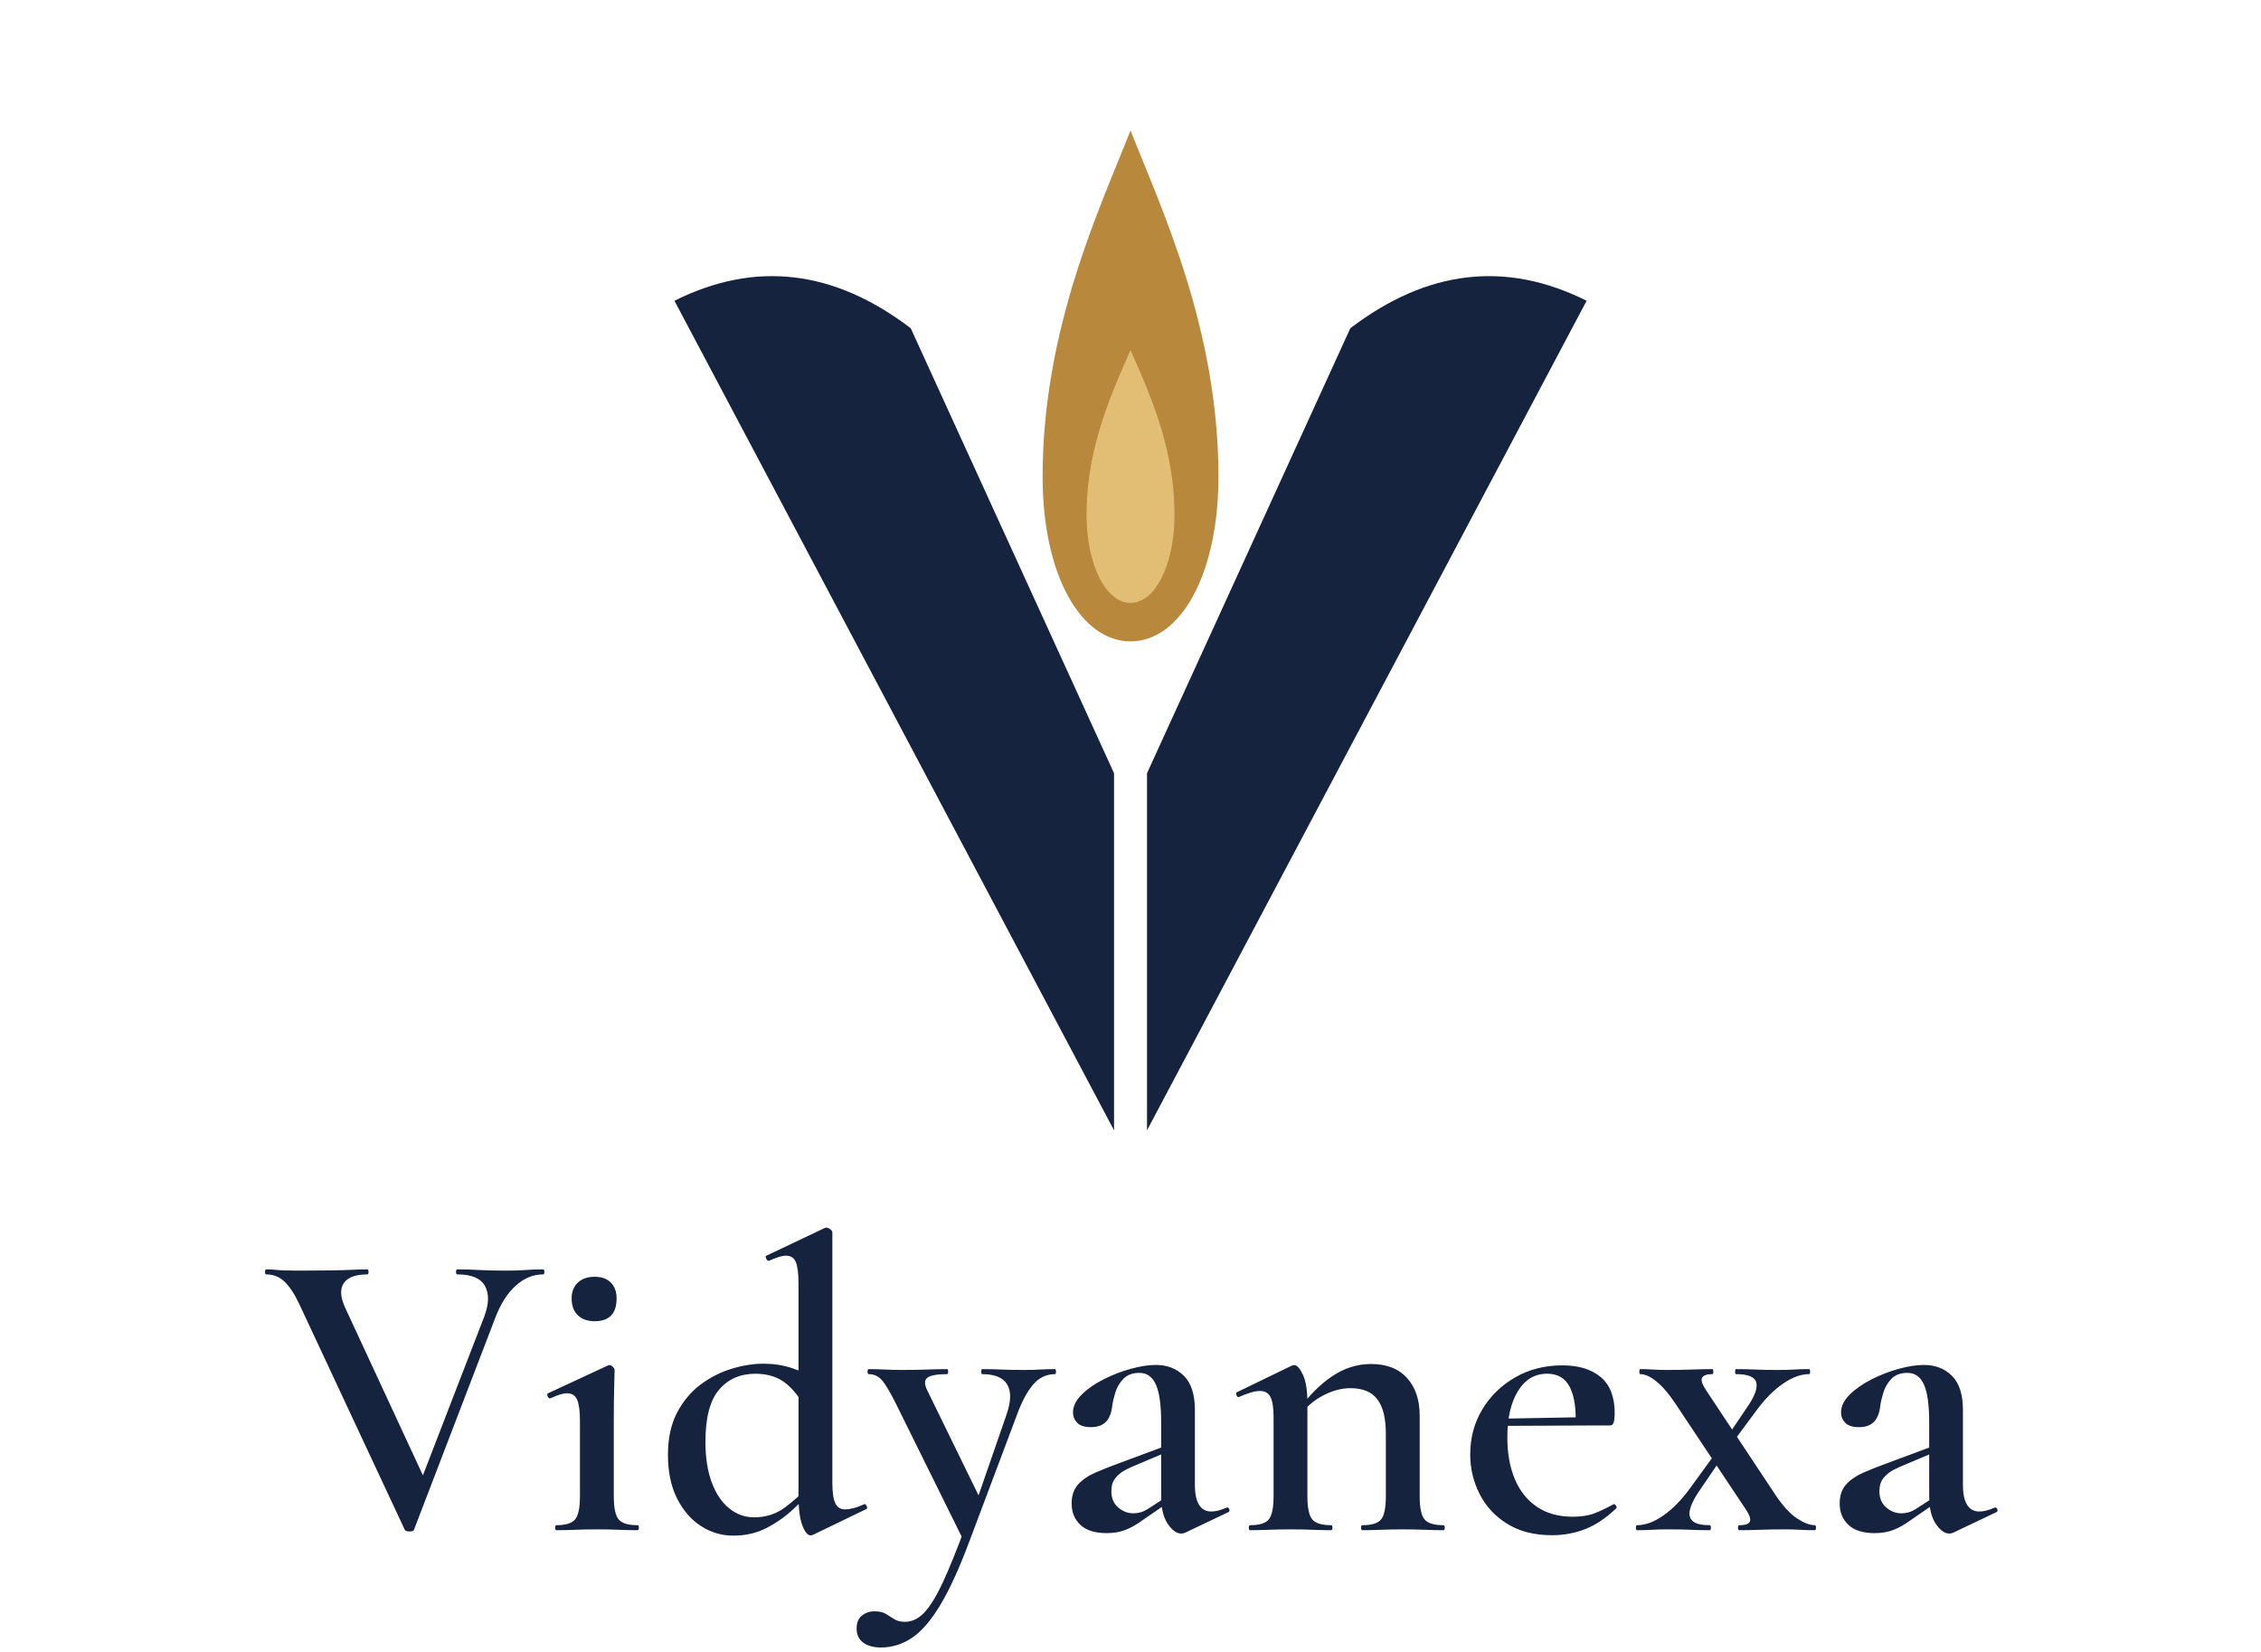
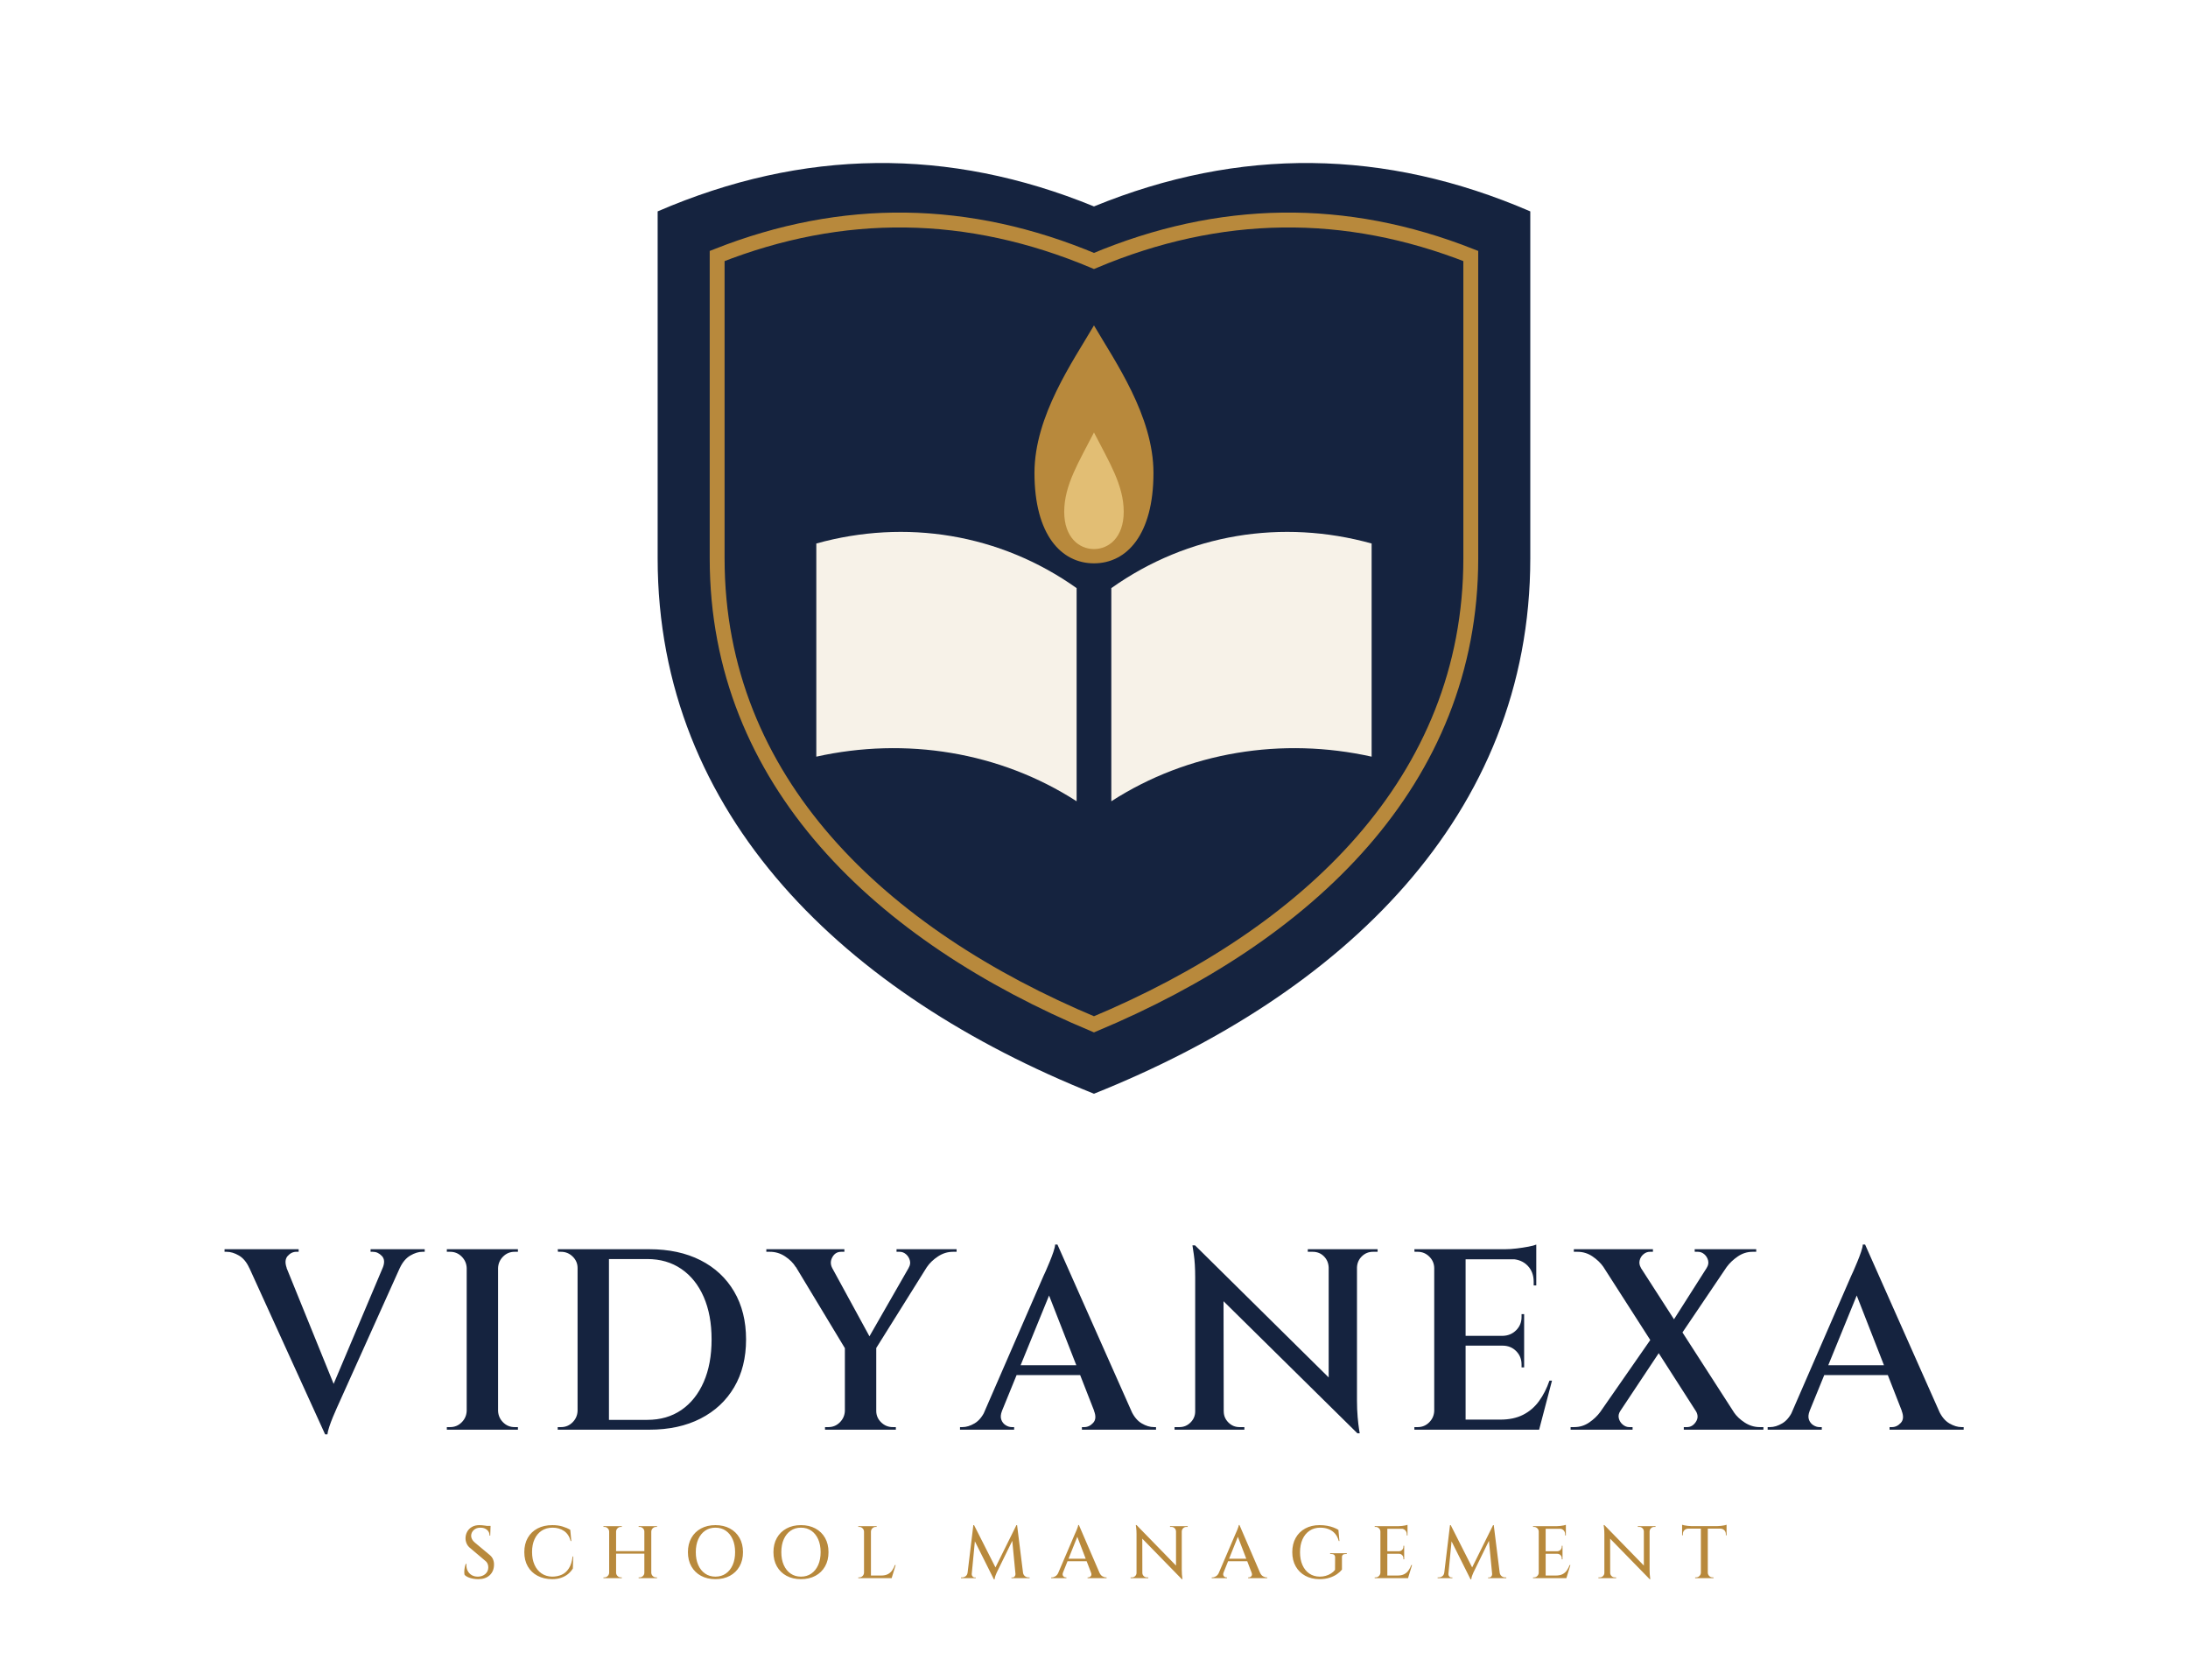
- <svg xmlns="http://www.w3.org/2000/svg" viewBox="0 0 520 380" width="520" height="380" role="img" aria-label="Vidyanexa">
-   <g transform="translate(98.24 -25.60) scale(0.6319)">
-     <path d="M250 452 L90 150 Q134 128 176 160 L250 322 Z" fill="#15233F" />
-     <path d="M262 452 L422 150 Q378 128 336 160 L262 322 Z" fill="#15233F" />
-     <path d="M256 88 C267 116 288 160 288 214 C288 250 274 274 256 274 C238 274 224 250 224 214 C224 160 245 116 256 88 Z" fill="#B8893C" />
-     <path d="M256 168 C265 188 272 206 272 228 C272 246 265 260 256 260 C247 260 240 246 240 228 C240 206 247 188 256 168 Z" fill="#E2BE74" />
+ <svg xmlns="http://www.w3.org/2000/svg" viewBox="0 0 560 430" width="560" height="430" role="img" aria-label="Vidyanexa">
+   <g transform="translate(117.56 -16.95) scale(0.6345)">
+     <path d="M80 112 Q168 74 256 110 Q344 74 432 112 L432 252 C432 356 356 428 256 468 C156 428 80 356 80 252 Z" fill="#15233F" />
+     <path d="M104 130 Q180 100 256 132 Q332 100 408 130 L408 252 C408 342 342 404 256 440 C170 404 104 342 104 252 Z" fill="none" stroke="#B8893C" stroke-width="6" />
+     <path d="M249 350 C218 330 180 324 144 332 L144 246 C180 236 218 242 249 264 Z" fill="#F7F2E8" />
+     <path d="M263 350 C294 330 332 324 368 332 L368 246 C332 236 294 242 263 264 Z" fill="#F7F2E8" />
+     <path d="M256 158 C264.4 172.4 280 194.48 280 217.52 C280 242.48 269.2 254 256 254 C242.8 254 232 242.48 232 217.52 C232 194.48 247.6 172.4 256 158 Z" fill="#B8893C" />
+     <path d="M256 201.2 C262.0 212.96 268.0 222.368 268.0 233.187 C268.0 243.536 262.0 248.24 256 248.24 C250.0 248.24 244.0 243.536 244.0 233.187 C244.0 222.368 250.0 212.96 256 201.2 Z" fill="#E2BE74" />
  </g>
-   <path d="M124.916 292.0Q125.204 292.0 125.204 292.576Q125.204 293.152 124.916 293.152Q121.522 293.152 118.64 295.722Q115.758 298.293 113.89 303.186L95.206 351.904Q95.11 352.288 94.198 352.288Q93.286 352.288 93.094 351.904L68.826 299.968Q67.194 296.502 65.439 294.827Q63.685 293.152 61.239 293.152Q60.951 293.152 60.951 292.576Q60.951 292.0 61.239 292.0Q62.444 292.0 63.279 292.096Q64.114 292.192 65.298 292.24Q66.481 292.288 68.564 292.288Q73.095 292.288 76.059 292.24Q79.023 292.192 80.99 292.096Q82.957 292.0 84.466 292.0Q84.754 292.0 84.754 292.576Q84.754 293.152 84.466 293.152Q80.47 293.152 79.073 295.152Q77.677 297.153 79.448 300.957L98.029 341.03L94.045 347.714L111.387 302.819Q113.01 298.485 111.535 295.818Q110.06 293.152 105.171 293.152Q104.883 293.152 104.883 292.576Q104.883 292.0 105.171 292.0Q107.797 292.0 110.174 292.144Q112.551 292.288 116.442 292.288Q119.156 292.288 120.836 292.144Q122.516 292.0 124.916 292.0Z M127.947 352.0Q127.686 352.0 127.686 351.424Q127.686 350.848 127.947 350.848Q131.187 350.848 132.283 349.496Q133.378 348.143 133.378 344.224V326.776Q133.378 323.529 132.741 322.014Q132.104 320.5 130.419 320.5Q129.694 320.5 128.73 320.801Q127.765 321.102 126.577 321.662Q126.193 321.758 125.953 321.195Q125.713 320.632 126.027 320.51L139.81 314.106Q140.029 314.01 140.125 314.01Q140.526 314.01 140.94 314.411Q141.354 314.812 141.354 315.17Q141.354 316.19 141.258 318.97Q141.162 321.75 141.162 326.61V344.224Q141.162 348.143 142.266 349.496Q143.37 350.848 146.636 350.848Q146.924 350.848 146.924 351.424Q146.924 352.0 146.636 352.0Q144.795 352.0 142.378 351.904Q139.962 351.808 137.257 351.808Q134.648 351.808 132.231 351.904Q129.814 352.0 127.947 352.0ZM136.767 303.926Q134.317 303.926 132.891 302.548Q131.466 301.17 131.466 298.677Q131.466 296.392 132.891 295.049Q134.317 293.706 136.767 293.706Q139.191 293.706 140.499 295.049Q141.807 296.392 141.807 298.677Q141.807 303.926 136.767 303.926Z M168.666 353.248Q164.59 353.248 161.169 351.014Q157.748 348.779 155.684 344.63Q153.62 340.48 153.62 334.66Q153.62 328.936 155.719 324.952Q157.818 320.968 161.116 318.502Q164.415 316.036 168.255 314.866Q172.095 313.696 175.578 313.696Q179.007 313.696 181.97 314.652Q184.933 315.609 187.359 317.121L185.521 324.448Q183.399 320.313 180.662 318.16Q177.925 316.007 173.742 316.007Q168.502 316.007 165.372 319.679Q162.241 323.351 162.241 331.667Q162.241 337.113 163.69 341.006Q165.14 344.898 167.698 346.967Q170.257 349.036 173.418 349.036Q177.416 349.036 180.454 346.818Q183.493 344.601 186.286 341.493L187.194 342.304Q185.178 344.608 182.455 347.152Q179.732 349.696 176.324 351.472Q172.916 353.248 168.666 353.248ZM191.43 283.49V341.075Q191.43 344.392 192.106 345.802Q192.783 347.212 194.382 347.212Q195.133 347.212 196.246 346.937Q197.36 346.662 198.687 346.05Q199.028 345.858 199.303 346.386Q199.578 346.914 199.306 347.106L186.982 353.063Q186.668 353.186 186.423 353.186Q185.384 353.186 184.515 350.852Q183.646 348.518 183.646 344.154V295.192Q183.646 291.875 183.044 290.361Q182.442 288.846 180.73 288.846Q180.006 288.846 179.054 289.161Q178.102 289.475 176.888 290.008Q176.504 290.13 176.229 289.554Q175.954 288.978 176.199 288.882L189.651 282.496Q189.843 282.4 190.062 282.4Q190.462 282.4 190.946 282.766Q191.43 283.132 191.43 283.49Z M242.643 314.944Q242.862 314.944 242.862 315.52Q242.862 316.096 242.643 316.096Q239.67 316.096 237.62 318.484Q235.57 320.872 233.922 325.365L222.896 354.688Q219.44 363.904 216.237 369.232Q213.034 374.56 209.731 376.768Q206.427 378.976 202.594 378.976Q200.074 378.976 198.543 377.868Q197.012 376.761 197.012 374.589Q197.012 372.602 198.246 371.63Q199.479 370.658 201.066 370.658Q202.777 370.658 203.75 371.255Q204.723 371.853 205.67 372.464Q206.617 373.074 208.153 373.074Q210.483 373.074 212.482 371.04Q214.482 369.006 216.782 364.109Q219.082 359.212 222.19 350.718L221.982 355.127L206.058 322.912Q203.946 318.688 202.746 317.392Q201.546 316.096 199.791 316.096Q199.53 316.096 199.53 315.52Q199.53 314.944 199.791 314.944Q201.579 314.944 203.568 315.04Q205.556 315.136 207.344 315.136Q210.694 315.136 213.22 315.04Q215.746 314.944 217.806 314.944Q218.067 314.944 218.067 315.52Q218.067 316.096 217.806 316.096Q214.551 316.096 213.367 316.864Q212.182 317.632 213.265 319.84L225.8 345.513L222.766 350.596L231.488 325.401Q233.067 320.829 231.636 318.462Q230.204 316.096 225.872 316.096Q225.68 316.096 225.68 315.52Q225.68 314.944 225.872 314.944Q228.176 314.944 230.24 315.04Q232.304 315.136 235.568 315.136Q237.793 315.136 239.215 315.04Q240.637 314.944 242.643 314.944Z M272.562 352.576Q272.178 352.768 271.654 352.768Q270.085 352.768 268.568 350.543Q267.051 348.318 267.051 344.13V327.203Q267.051 321.182 265.84 318.495Q264.63 315.808 262.054 315.808Q259.654 315.808 258.349 317.19Q257.043 318.573 256.506 320.344Q255.968 322.115 255.793 323.416Q255.531 325.838 254.355 327.064Q253.179 328.29 250.911 328.29Q248.706 328.29 247.742 327.287Q246.778 326.284 246.778 324.906Q246.778 322.787 248.75 320.829Q250.722 318.87 253.744 317.326Q256.767 315.782 260.03 314.883Q263.293 313.984 265.832 313.984Q269.768 313.984 272.288 316.493Q274.808 319.002 274.808 324.323V341.632Q274.808 344.601 275.763 346.15Q276.718 347.699 278.595 347.699Q280.071 347.699 282.066 346.816Q282.476 346.624 282.703 347.152Q282.93 347.68 282.45 347.872ZM254.526 352.672Q250.486 352.672 248.475 350.774Q246.464 348.875 246.464 345.866Q246.464 343.12 247.941 341.48Q249.418 339.839 252.004 338.712Q254.59 337.586 257.751 336.45L268.011 332.634L268.342 334.022L261.26 337.019Q260.149 337.439 258.814 338.142Q257.48 338.846 256.539 339.993Q255.598 341.14 255.598 343.031Q255.598 345.422 257.164 346.767Q258.73 348.112 260.653 348.112Q261.5 348.112 262.339 347.88Q263.178 347.649 264.322 346.898L269.571 343.502L269.694 344.932L262.842 349.653Q260.65 351.258 258.757 351.965Q256.863 352.672 254.526 352.672Z M313.321 352.0Q313.033 352.0 313.033 351.424Q313.033 350.848 313.321 350.848Q316.561 350.848 317.643 349.496Q318.726 348.143 318.726 344.224V329.793Q318.726 324.424 316.761 321.875Q314.797 319.326 310.58 319.326Q307.489 319.326 304.254 321.03Q301.018 322.734 298.93 325.706L298.477 324.554Q302.154 319.437 306.351 316.601Q310.549 313.766 315.33 313.766Q320.679 313.766 323.594 316.98Q326.509 320.195 326.509 325.66V344.224Q326.509 348.143 327.613 349.496Q328.717 350.848 331.983 350.848Q332.271 350.848 332.271 351.424Q332.271 352.0 331.983 352.0Q330.142 352.0 327.726 351.904Q325.309 351.808 322.63 351.808Q320.022 351.808 317.592 351.904Q315.162 352.0 313.321 352.0ZM287.497 352.0Q287.209 352.0 287.209 351.424Q287.209 350.848 287.497 350.848Q290.737 350.848 291.819 349.496Q292.902 348.143 292.902 344.224V325.859Q292.902 322.804 292.203 321.386Q291.505 319.967 289.794 319.967Q288.903 319.967 287.698 320.316Q286.494 320.666 284.974 321.338Q284.59 321.503 284.385 320.954Q284.18 320.404 284.425 320.282L297.03 314.176Q297.5 314.01 297.649 314.01Q298.599 314.01 299.642 316.222Q300.685 318.434 300.685 322.595V344.224Q300.685 348.143 301.789 349.496Q302.893 350.848 306.159 350.848Q306.447 350.848 306.447 351.424Q306.447 352.0 306.159 352.0Q304.318 352.0 301.902 351.904Q299.485 351.808 296.806 351.808Q294.198 351.808 291.768 351.904Q289.338 352.0 287.497 352.0Z M356.96 353.152Q350.878 353.152 346.669 350.547Q342.459 347.942 340.296 343.683Q338.132 339.424 338.132 334.581Q338.132 328.864 340.89 324.243Q343.647 319.622 348.451 316.851Q353.254 314.08 359.326 314.08Q364.938 314.08 368.148 316.778Q371.358 319.475 371.358 325.094Q371.358 326.342 371.152 327.126Q370.947 327.911 370.275 327.911H362.353Q362.624 322.307 361.072 319.154Q359.521 316.0 355.837 316.0Q351.574 316.0 349.12 319.976Q346.666 323.951 346.666 330.638Q346.666 336.153 348.394 340.251Q350.122 344.349 353.482 346.623Q356.842 348.897 361.712 348.897Q364.724 348.897 366.745 348.098Q368.766 347.298 371.06 346.05Q371.252 345.858 371.588 346.256Q371.924 346.653 371.732 346.941Q368.233 350.308 364.616 351.73Q360.999 353.152 356.96 353.152ZM343.887 328.007 343.791 326.368 365.053 325.984V327.911Z M400.002 352.0Q399.714 352.0 399.714 351.424Q399.714 350.848 400.002 350.848Q402.169 350.848 402.47 349.954Q402.771 349.06 401.444 347.104L385.342 322.912Q383.142 319.576 381.024 317.836Q378.906 316.096 377.221 316.096Q377.029 316.096 377.029 315.52Q377.029 314.944 377.221 314.944Q378.661 314.944 380.197 315.04Q381.733 315.136 383.173 315.136Q386.55 315.136 389.132 315.04Q391.714 314.944 393.843 314.944Q394.035 314.944 394.035 315.52Q394.035 316.096 393.843 316.096Q391.911 316.096 391.458 316.92Q391.004 317.745 392.401 319.84L408.433 344.032Q410.982 347.786 413.343 349.317Q415.705 350.848 417.39 350.848Q417.651 350.848 417.651 351.424Q417.651 352.0 417.39 352.0Q415.81 352.0 414.018 351.904Q412.225 351.808 410.672 351.808Q407.295 351.808 404.713 351.904Q402.13 352.0 400.002 352.0ZM376.498 352.0Q376.237 352.0 376.237 351.424Q376.237 350.848 376.498 350.848Q379.359 350.848 382.539 348.624Q385.719 346.401 388.537 342.554L395.348 333.201L396.639 334.413L390.656 343.199Q389.034 345.606 388.65 347.346Q388.266 349.086 389.374 349.967Q390.483 350.848 393.2 350.848Q393.488 350.848 393.488 351.424Q393.488 352.0 393.2 352.0Q390.992 352.0 388.928 351.904Q386.864 351.808 383.6 351.808Q381.306 351.808 379.918 351.904Q378.531 352.0 376.498 352.0ZM397.179 333.611 395.967 332.399 401.792 323.745Q404.418 319.994 403.929 318.045Q403.441 316.096 399.248 316.096Q399.056 316.096 399.056 315.52Q399.056 314.944 399.248 314.944Q401.552 314.944 403.616 315.04Q405.68 315.136 408.944 315.136Q411.238 315.136 412.626 315.04Q414.013 314.944 416.046 314.944Q416.307 314.944 416.307 315.52Q416.307 316.096 416.046 316.096Q413.254 316.096 410.079 318.28Q406.904 320.464 404.007 324.39Z M449.202 352.576Q448.818 352.768 448.294 352.768Q446.725 352.768 445.208 350.543Q443.691 348.318 443.691 344.13V327.203Q443.691 321.182 442.48 318.495Q441.27 315.808 438.694 315.808Q436.294 315.808 434.989 317.19Q433.683 318.573 433.146 320.344Q432.608 322.115 432.433 323.416Q432.171 325.838 430.995 327.064Q429.819 328.29 427.551 328.29Q425.346 328.29 424.382 327.287Q423.418 326.284 423.418 324.906Q423.418 322.787 425.39 320.829Q427.362 318.87 430.384 317.326Q433.407 315.782 436.67 314.883Q439.933 313.984 442.472 313.984Q446.408 313.984 448.928 316.493Q451.448 319.002 451.448 324.323V341.632Q451.448 344.601 452.403 346.15Q453.358 347.699 455.235 347.699Q456.711 347.699 458.706 346.816Q459.116 346.624 459.343 347.152Q459.57 347.68 459.09 347.872ZM431.166 352.672Q427.126 352.672 425.115 350.774Q423.104 348.875 423.104 345.866Q423.104 343.12 424.581 341.48Q426.058 339.839 428.644 338.712Q431.23 337.586 434.391 336.45L444.651 332.634L444.982 334.022L437.9 337.019Q436.789 337.439 435.454 338.142Q434.12 338.846 433.179 339.993Q432.238 341.14 432.238 343.031Q432.238 345.422 433.804 346.767Q435.37 348.112 437.293 348.112Q438.14 348.112 438.979 347.88Q439.818 347.649 440.962 346.898L446.211 343.502L446.334 344.932L439.482 349.653Q437.29 351.258 435.397 351.965Q433.503 352.672 431.166 352.672Z" fill="#15233F" />
+   <path d="M83.208 367.191 61.813 320.196H71.564L86.345 356.62ZM83.208 367.191 82.855 360.274 99.877 319.998H104.398L86.779 359.164Q86.672 359.405 86.215 360.417Q85.759 361.429 85.21 362.75Q84.662 364.072 84.259 365.301Q83.856 366.53 83.802 367.191ZM97.948 324.579Q98.755 322.599 97.738 321.529Q96.721 320.46 95.44 320.46H94.846V319.8H108.7V320.46Q108.7 320.46 108.403 320.46Q108.106 320.46 108.106 320.46Q106.654 320.46 105.018 321.417Q103.381 322.374 102.325 324.618ZM73.373 324.579 63.808 324.618Q62.791 322.374 61.154 321.417Q59.518 320.46 58 320.46Q58 320.46 57.736 320.46Q57.472 320.46 57.472 320.46V319.8H76.436V320.46H75.842Q74.588 320.46 73.631 321.529Q72.674 322.599 73.373 324.579Z M127.476 319.8V366.0H119.446V319.8ZM119.644 361.182V366.0H114.364V365.34Q114.364 365.34 114.793 365.34Q115.222 365.34 115.222 365.34Q116.938 365.34 118.159 364.119Q119.38 362.898 119.446 361.182ZM119.644 324.618H119.446Q119.38 322.902 118.159 321.681Q116.938 320.46 115.222 320.46Q115.222 320.46 114.793 320.46Q114.364 320.46 114.364 320.46V319.8H119.644ZM127.278 361.182H127.476Q127.542 362.898 128.763 364.119Q129.984 365.34 131.7 365.34Q131.7 365.34 132.096 365.34Q132.492 365.34 132.558 365.34V366.0H127.278ZM127.278 324.618V319.8H132.558V320.46Q132.492 320.46 132.096 320.46Q131.7 320.46 131.7 320.46Q129.984 320.46 128.763 321.681Q127.542 322.902 127.476 324.618Z M166.186 319.8Q173.729 319.8 179.282 322.618Q184.836 325.435 187.892 330.636Q190.949 335.836 190.949 342.9Q190.949 349.964 187.892 355.145Q184.836 360.326 179.282 363.163Q173.729 366.0 166.186 366.0H150.994L150.928 363.486Q152.21 363.486 154.07 363.486Q155.93 363.486 157.954 363.486Q159.979 363.486 161.73 363.486Q163.482 363.486 164.567 363.486Q165.652 363.486 165.652 363.486Q170.713 363.486 174.397 360.953Q178.08 358.419 180.103 353.801Q182.125 349.183 182.125 342.9Q182.125 336.617 180.103 331.999Q178.08 327.381 174.377 324.847Q170.674 322.314 165.652 322.314Q165.652 322.314 164.514 322.314Q163.376 322.314 161.539 322.314Q159.702 322.314 157.612 322.314Q155.521 322.314 153.562 322.314Q151.603 322.314 150.268 322.314V319.8ZM155.856 319.8V366.0H147.826V319.8ZM148.024 361.182V366.0H142.744V365.34Q142.744 365.34 143.173 365.34Q143.602 365.34 143.602 365.34Q145.318 365.34 146.539 364.119Q147.76 362.898 147.826 361.182ZM148.024 324.618H147.826Q147.826 322.902 146.572 321.681Q145.318 320.46 143.602 320.46Q143.602 320.46 143.206 320.46Q142.81 320.46 142.81 320.46L142.744 319.8H148.024Z M210.409 319.866 223.719 344.277 216.554 345.652 200.993 319.866ZM224.269 344.748V366.0H216.239V344.748ZM235.269 319.866H240.043L223.647 346.081L220.63 345.408ZM232.563 324.552Q233.131 323.628 232.869 322.671Q232.607 321.714 231.886 321.087Q231.165 320.46 230.248 320.46Q230.248 320.46 229.855 320.46Q229.461 320.46 229.461 320.46V319.8H244.835V320.46H243.911Q241.865 320.46 240.069 321.648Q238.274 322.836 237.245 324.354ZM212.971 324.552 203.66 324.354Q202.736 322.836 200.954 321.648Q199.172 320.46 197.06 320.46H196.136V319.8H216.112V320.46Q216.112 320.46 215.697 320.46Q215.281 320.46 215.281 320.46Q213.816 320.46 213.05 321.813Q212.284 323.166 212.971 324.552ZM216.398 361.182V366.0H211.157V365.34Q211.157 365.34 211.553 365.34Q211.949 365.34 212.015 365.34Q213.731 365.34 214.952 364.119Q216.173 362.898 216.239 361.182ZM224.071 361.182H224.269Q224.269 362.898 225.523 364.119Q226.777 365.34 228.493 365.34Q228.493 365.34 228.889 365.34Q229.285 365.34 229.285 365.34V366.0H224.071Z M270.645 318.609 291.517 365.604H281.766L267.535 329.18ZM256.455 361.182Q255.94 362.502 256.27 363.426Q256.6 364.35 257.386 364.845Q258.171 365.34 258.963 365.34H259.557V366.0H245.704V365.34Q245.704 365.34 246.001 365.34Q246.298 365.34 246.298 365.34Q247.816 365.34 249.433 364.383Q251.05 363.426 252.106 361.182ZM270.645 318.609 270.999 325.526 254.566 365.802H250.045L267.075 326.636Q267.209 326.395 267.652 325.383Q268.095 324.371 268.643 323.05Q269.192 321.728 269.608 320.499Q270.025 319.27 270.051 318.609ZM278.375 349.505V352.019H258.519V349.505ZM280.009 361.182H289.535Q290.579 363.426 292.202 364.383Q293.825 365.34 295.343 365.34Q295.343 365.34 295.607 365.34Q295.871 365.34 295.871 365.34V366.0H276.907V365.34H277.501Q278.782 365.34 279.785 364.251Q280.789 363.162 280.009 361.182Z M305.856 318.81 346.714 359.196 347.414 366.924 306.557 326.604ZM306.095 361.314V366.0H300.617V365.34Q300.617 365.34 301.211 365.34Q301.805 365.34 301.871 365.34Q303.521 365.34 304.709 364.152Q305.897 362.964 305.897 361.314ZM313.208 361.314Q313.208 362.964 314.396 364.152Q315.584 365.34 317.234 365.34Q317.3 365.34 317.894 365.34Q318.488 365.34 318.488 365.34V366.0H313.01V361.314ZM305.856 318.81 313.142 326.781 313.208 366.0H305.897V327.06Q305.897 323.48 305.547 321.145Q305.196 318.81 305.196 318.81ZM347.308 319.8V358.476Q347.308 360.828 347.48 362.762Q347.652 364.696 347.83 365.81Q348.008 366.924 348.008 366.924H347.414L340.063 358.644V319.8ZM352.588 319.8V320.46Q352.588 320.46 351.994 320.46Q351.4 320.46 351.4 320.46Q349.75 320.46 348.562 321.615Q347.374 322.77 347.308 324.486H347.11V319.8ZM334.717 319.8H340.195V324.486H340.063Q339.997 322.77 338.842 321.615Q337.687 320.46 335.971 320.46Q335.971 320.46 335.377 320.46Q334.783 320.46 334.717 320.46Z M375.108 319.8V366.0H367.078V319.8ZM392.661 363.42 393.729 366.0H374.91V363.42ZM390.09 341.973V344.487H374.91V341.973ZM393.195 319.8V322.38H374.91V319.8ZM397.221 353.438 393.927 366.0H381.635L384.011 363.42Q387.376 363.42 389.801 362.197Q392.225 360.975 393.878 358.714Q395.532 356.453 396.571 353.438ZM390.09 344.355V350.047H389.43V349.324Q389.43 347.283 388.065 345.898Q386.7 344.514 384.659 344.487V344.355ZM390.09 336.413V342.105H384.659V341.973Q386.7 341.907 388.078 340.509Q389.456 339.111 389.43 337.07V336.413ZM393.195 322.182V329.065H392.535V328.144Q392.535 325.599 390.959 323.989Q389.383 322.38 386.771 322.314V322.182ZM393.195 318.612V320.526L385.143 319.8Q386.595 319.8 388.212 319.602Q389.829 319.404 391.215 319.14Q392.601 318.876 393.195 318.612ZM367.276 361.182V366.0H361.996V365.34Q361.996 365.34 362.425 365.34Q362.854 365.34 362.854 365.34Q364.57 365.34 365.791 364.119Q367.012 362.898 367.078 361.182ZM367.276 324.618H367.078Q367.051 322.902 365.805 321.681Q364.559 320.46 362.854 320.46Q362.854 320.46 362.444 320.46Q362.035 320.46 362.035 320.46L361.996 319.8H367.276Z M416.89 319.8 446.608 365.934H437.053L407.468 319.8ZM414.676 361.248Q414.082 362.172 414.333 363.129Q414.583 364.086 415.351 364.713Q416.119 365.34 416.986 365.34Q416.986 365.34 417.415 365.34Q417.844 365.34 417.844 365.34V366.0H401.981V365.34H402.905Q405.017 365.34 406.745 364.152Q408.474 362.964 409.583 361.446ZM423.168 341.902 425.808 344.5 411.546 365.961H406.44ZM434.057 361.248 443.743 361.512Q444.772 363.03 446.562 364.185Q448.351 365.34 450.405 365.34H451.333V366.0H430.955V365.34Q430.955 365.34 431.364 365.34Q431.773 365.34 431.773 365.34Q433.143 365.34 434.029 364.02Q434.915 362.7 434.057 361.248ZM423.055 319.8V320.46Q423.055 320.46 422.659 320.46Q422.263 320.46 422.263 320.46Q421.378 320.46 420.63 321.087Q419.881 321.714 419.653 322.671Q419.425 323.628 419.98 324.552L410.399 324.354Q409.343 322.836 407.594 321.648Q405.845 320.46 403.733 320.46H402.809V319.8ZM445.003 319.8 429.199 343.197 426.662 340.544 439.858 319.8ZM449.491 319.8V320.46H448.567Q446.521 320.46 444.782 321.648Q443.044 322.836 441.928 324.354L436.822 324.552Q437.416 323.628 437.172 322.671Q436.928 321.714 436.202 321.087Q435.476 320.46 434.552 320.46Q434.552 320.46 434.156 320.46Q433.76 320.46 433.76 320.46L433.733 319.8Z M477.357 318.609 498.229 365.604H488.478L474.247 329.18ZM463.167 361.182Q462.652 362.502 462.982 363.426Q463.312 364.35 464.098 364.845Q464.883 365.34 465.675 365.34H466.269V366.0H452.416V365.34Q452.416 365.34 452.713 365.34Q453.01 365.34 453.01 365.34Q454.528 365.34 456.145 364.383Q457.762 363.426 458.818 361.182ZM477.357 318.609 477.711 325.526 461.278 365.802H456.757L473.787 326.636Q473.921 326.395 474.364 325.383Q474.807 324.371 475.355 323.05Q475.904 321.728 476.32 320.499Q476.737 319.27 476.763 318.609ZM485.087 349.505V352.019H465.231V349.505ZM486.721 361.182H496.247Q497.291 363.426 498.914 364.383Q500.537 365.34 502.055 365.34Q502.055 365.34 502.319 365.34Q502.583 365.34 502.583 365.34V366.0H483.619V365.34H484.213Q485.494 365.34 486.497 364.251Q487.501 363.162 486.721 361.182Z" fill="#15233F" />
+   <path d="M122.712 390.434Q123.039 390.434 123.462 390.472Q123.885 390.51 124.304 390.577Q124.723 390.643 125.058 390.71Q125.393 390.776 125.549 390.852L125.472 393.115H125.297Q125.297 392.176 124.634 391.628Q123.97 391.081 122.973 391.081Q121.905 391.081 121.251 391.694Q120.598 392.307 120.586 393.147Q120.575 393.573 120.809 394.036Q121.044 394.5 121.535 394.899L125.239 397.991Q125.909 398.512 126.184 399.181Q126.458 399.851 126.439 400.586Q126.412 402.255 125.33 403.261Q124.247 404.266 122.398 404.266Q121.811 404.266 121.138 404.156Q120.464 404.045 119.873 403.8Q119.282 403.555 118.91 403.183Q118.822 402.844 118.83 402.342Q118.838 401.84 118.943 401.302Q119.047 400.763 119.215 400.349H119.386Q119.299 401.322 119.668 402.079Q120.037 402.835 120.752 403.242Q121.467 403.649 122.403 403.619Q123.513 403.574 124.244 402.92Q124.976 402.267 124.976 401.212Q124.976 400.649 124.73 400.193Q124.484 399.737 123.977 399.379L120.441 396.389Q119.721 395.842 119.418 395.119Q119.115 394.396 119.149 393.683Q119.176 392.824 119.595 392.079Q120.013 391.334 120.802 390.884Q121.591 390.434 122.712 390.434ZM125.557 390.624 125.545 391.023H123.836V390.624Z M146.712 398.452 146.623 401.531Q146.152 402.31 145.416 402.925Q144.681 403.54 143.657 403.903Q142.633 404.266 141.284 404.266Q139.192 404.247 137.586 403.402Q135.98 402.556 135.086 401.01Q134.193 399.463 134.193 397.331Q134.193 395.241 135.075 393.692Q135.957 392.144 137.569 391.289Q139.181 390.434 141.378 390.434Q142.823 390.434 143.976 390.783Q145.13 391.133 145.958 391.641L146.223 394.513H146.052Q145.603 392.771 144.353 391.926Q143.104 391.081 141.444 391.081Q139.825 391.081 138.646 391.852Q137.467 392.623 136.821 394.018Q136.175 395.412 136.175 397.304Q136.175 399.197 136.813 400.604Q137.451 402.012 138.6 402.797Q139.749 403.581 141.284 403.619Q142.671 403.619 143.772 403.125Q144.874 402.631 145.599 401.497Q146.324 400.363 146.56 398.452Z M166.689 390.7V404.0H164.916V390.7ZM157.683 390.7V404.0H155.91V390.7ZM165.087 397.087V397.734H157.493V397.087ZM155.967 402.613V404.0H154.447V403.81Q154.447 403.81 154.57 403.81Q154.694 403.81 154.694 403.81Q155.188 403.81 155.539 403.459Q155.891 403.107 155.91 402.613ZM155.967 392.087H155.91Q155.891 391.593 155.539 391.241Q155.188 390.89 154.694 390.89Q154.694 390.89 154.57 390.89Q154.447 390.89 154.447 390.89V390.7H155.967ZM157.626 402.613H157.683Q157.702 403.107 158.054 403.459Q158.405 403.81 158.899 403.81Q158.899 403.81 159.013 403.81Q159.127 403.81 159.146 403.81V404.0H157.626ZM157.626 392.087V390.7H159.146V390.89Q159.127 390.89 159.013 390.89Q158.899 390.89 158.899 390.89Q158.405 390.89 158.054 391.241Q157.702 391.593 157.683 392.087ZM164.973 402.613V404.0H163.453V403.81Q163.472 403.81 163.586 403.81Q163.7 403.81 163.7 403.81Q164.194 403.81 164.555 403.459Q164.916 403.107 164.916 402.613ZM164.973 392.087H164.916Q164.916 391.593 164.555 391.241Q164.194 390.89 163.7 390.89Q163.7 390.89 163.586 390.89Q163.472 390.89 163.453 390.89V390.7H164.973ZM166.632 402.613H166.689Q166.708 403.107 167.06 403.459Q167.411 403.81 167.905 403.81Q167.905 403.81 168.029 403.81Q168.152 403.81 168.152 403.81V404.0H166.632ZM166.632 392.087V390.7H168.152V390.89Q168.152 390.89 168.029 390.89Q167.905 390.89 167.905 390.89Q167.411 390.89 167.06 391.241Q166.708 391.593 166.689 392.087Z M183.105 390.434Q185.222 390.434 186.809 391.291Q188.396 392.148 189.278 393.702Q190.16 395.256 190.16 397.35Q190.16 399.44 189.278 400.996Q188.396 402.552 186.809 403.409Q185.222 404.266 183.105 404.266Q181.002 404.266 179.417 403.409Q177.832 402.552 176.95 400.998Q176.068 399.444 176.068 397.35Q176.068 395.26 176.95 393.704Q177.832 392.148 179.417 391.291Q181.002 390.434 183.105 390.434ZM183.105 403.619Q184.631 403.619 185.761 402.838Q186.89 402.058 187.517 400.652Q188.143 399.246 188.143 397.35Q188.143 395.454 187.517 394.048Q186.89 392.642 185.761 391.862Q184.631 391.081 183.105 391.081Q181.597 391.081 180.468 391.862Q179.338 392.642 178.712 394.048Q178.085 395.454 178.085 397.35Q178.085 399.246 178.712 400.652Q179.338 402.058 180.468 402.838Q181.597 403.619 183.105 403.619Z M204.993 390.434Q207.11 390.434 208.697 391.291Q210.284 392.148 211.166 393.702Q212.048 395.256 212.048 397.35Q212.048 399.44 211.166 400.996Q210.284 402.552 208.697 403.409Q207.11 404.266 204.993 404.266Q202.89 404.266 201.305 403.409Q199.72 402.552 198.838 400.998Q197.956 399.444 197.956 397.35Q197.956 395.26 198.838 393.704Q199.72 392.148 201.305 391.291Q202.89 390.434 204.993 390.434ZM204.993 403.619Q206.519 403.619 207.649 402.838Q208.778 402.058 209.405 400.652Q210.031 399.246 210.031 397.35Q210.031 395.454 209.405 394.048Q208.778 392.642 207.649 391.862Q206.519 391.081 204.993 391.081Q203.485 391.081 202.356 391.862Q201.226 392.642 200.6 394.048Q199.973 395.454 199.973 397.35Q199.973 399.246 200.6 400.652Q201.226 402.058 202.356 402.838Q203.485 403.619 204.993 403.619Z M222.91 390.7V404.0H221.137V390.7ZM228.002 403.334 228.155 404.0H222.853V403.334ZM229.237 400.653 228.212 404.0H224.866L225.55 403.334Q226.538 403.334 227.205 403.001Q227.872 402.669 228.31 402.058Q228.747 401.448 229.049 400.653ZM221.194 402.613V404.0H219.674V403.81Q219.674 403.81 219.797 403.81Q219.921 403.81 219.921 403.81Q220.415 403.81 220.766 403.459Q221.118 403.107 221.137 402.613ZM221.194 392.087H221.137Q221.118 391.593 220.766 391.241Q220.415 390.89 219.921 390.89Q219.921 390.89 219.797 390.89Q219.674 390.89 219.674 390.89V390.7H221.194ZM222.853 392.087V390.7H224.373V390.89Q224.354 390.89 224.24 390.89Q224.126 390.89 224.126 390.89Q223.632 390.89 223.281 391.241Q222.929 391.593 222.91 392.087Z  M260.144 390.434 260.296 391.972 255.235 402.313Q255.235 402.313 255.079 402.639Q254.923 402.966 254.761 403.424Q254.6 403.882 254.558 404.304H254.372L253.944 402.954ZM248.059 402.613V404.0H245.95V403.81Q245.969 403.81 246.112 403.81Q246.254 403.81 246.254 403.81Q246.767 403.81 247.166 403.496Q247.565 403.183 247.641 402.613ZM248.706 402.917Q248.706 402.936 248.706 402.955Q248.706 402.974 248.706 403.012Q248.706 403.316 248.925 403.572Q249.143 403.829 249.447 403.829H249.736V404.0H248.573V402.917ZM249.116 390.434H249.302L249.778 391.816L248.604 404.0H247.481ZM249.302 390.434 255.02 401.725 254.372 404.304 248.899 393.354ZM260.315 390.434 262.007 404.0H260.002L258.984 393.413L260.144 390.434ZM261.429 402.613H261.832Q261.927 403.183 262.324 403.496Q262.721 403.81 263.219 403.81Q263.219 403.81 263.369 403.81Q263.519 403.81 263.523 403.81V404.0H261.429ZM259.899 402.917H260.032V404.0H258.869V403.829H259.158Q259.477 403.829 259.688 403.572Q259.899 403.316 259.899 403.012Q259.899 402.974 259.899 402.955Q259.899 402.936 259.899 402.917Z M276.131 390.396 281.948 403.886H279.736L275.494 392.82ZM272.046 402.613Q271.906 402.993 272.001 403.259Q272.096 403.525 272.318 403.668Q272.54 403.81 272.768 403.81H272.939V404.0H269.036V403.81Q269.036 403.81 269.121 403.81Q269.207 403.81 269.207 403.81Q269.644 403.81 270.109 403.534Q270.575 403.259 270.879 402.613ZM276.131 390.396 276.268 392.056 271.518 403.943H270.297L275.18 392.529Q275.2 392.495 275.316 392.23Q275.432 391.966 275.582 391.605Q275.732 391.244 275.844 390.905Q275.956 390.567 275.96 390.396ZM278.583 399.032V399.679H272.752V399.032ZM279.246 402.613H281.396Q281.689 403.259 282.16 403.534Q282.631 403.81 283.068 403.81Q283.068 403.81 283.144 403.81Q283.22 403.81 283.22 403.81V404.0H278.353V403.81H278.524Q278.889 403.81 279.176 403.496Q279.463 403.183 279.246 402.613Z M290.889 390.415 302.29 402.118 302.476 404.266 291.076 392.582ZM290.943 402.651V404.0H289.366V403.81Q289.366 403.81 289.537 403.81Q289.708 403.81 289.727 403.81Q290.202 403.81 290.544 403.468Q290.886 403.126 290.886 402.651ZM292.375 402.651Q292.375 403.126 292.717 403.468Q293.059 403.81 293.534 403.81Q293.553 403.81 293.724 403.81Q293.895 403.81 293.895 403.81V404.0H292.318V402.651ZM290.889 390.415 292.356 392.094 292.375 404.0H290.886V392.79Q290.886 391.79 290.793 391.103Q290.699 390.415 290.699 390.415ZM302.461 390.7V401.834Q302.461 402.477 302.505 403.035Q302.548 403.594 302.598 403.93Q302.647 404.266 302.647 404.266H302.476L300.991 402.571V390.7ZM303.981 390.7V390.89Q303.981 390.89 303.81 390.89Q303.639 390.89 303.639 390.89Q303.164 390.89 302.822 391.222Q302.48 391.555 302.461 392.049H302.404V390.7ZM299.452 390.7H301.029V392.049H300.991Q300.972 391.555 300.639 391.222Q300.307 390.89 299.813 390.89Q299.813 390.89 299.642 390.89Q299.471 390.89 299.452 390.89Z M317.228 390.396 323.045 403.886H320.833L316.591 392.82ZM313.143 402.613Q313.003 402.993 313.098 403.259Q313.193 403.525 313.415 403.668Q313.637 403.81 313.865 403.81H314.036V404.0H310.133V403.81Q310.133 403.81 310.218 403.81Q310.304 403.81 310.304 403.81Q310.741 403.81 311.206 403.534Q311.672 403.259 311.976 402.613ZM317.228 390.396 317.365 392.056 312.615 403.943H311.394L316.277 392.529Q316.297 392.495 316.413 392.23Q316.529 391.966 316.679 391.605Q316.829 391.244 316.941 390.905Q317.053 390.567 317.057 390.396ZM319.68 399.032V399.679H313.849V399.032ZM320.343 402.613H322.493Q322.786 403.259 323.257 403.534Q323.728 403.81 324.165 403.81Q324.165 403.81 324.241 403.81Q324.317 403.81 324.317 403.81V404.0H319.45V403.81H319.621Q319.986 403.81 320.273 403.496Q320.56 403.183 320.343 402.613Z M343.463 398.68V401.815Q343.023 402.385 342.228 402.955Q341.433 403.525 340.298 403.895Q339.163 404.266 337.688 404.266Q335.628 404.251 334.064 403.394Q332.5 402.537 331.624 400.987Q330.748 399.436 330.748 397.342Q330.748 395.256 331.62 393.702Q332.492 392.148 334.066 391.291Q335.639 390.434 337.727 390.434Q338.772 390.434 339.659 390.595Q340.547 390.757 341.276 391.03Q342.004 391.303 342.555 391.641L342.82 394.513H342.649Q342.341 393.345 341.675 392.591Q341.01 391.837 340.051 391.459Q339.092 391.081 337.919 391.081Q336.338 391.081 335.172 391.864Q334.006 392.646 333.368 394.058Q332.73 395.469 332.73 397.381Q332.73 399.258 333.355 400.66Q333.979 402.062 335.113 402.833Q336.246 403.604 337.773 403.619Q338.566 403.619 339.295 403.414Q340.025 403.209 340.645 402.821Q341.266 402.433 341.69 401.889L341.709 398.68Q341.709 397.825 340.74 397.825H340.436V397.635H344.698V397.825H344.413Q343.425 397.825 343.463 398.68Z M355.074 390.7V404.0H353.301V390.7ZM360.166 403.334 360.319 404.0H355.017V403.334ZM359.387 397.122V397.768H355.017V397.122ZM360.242 390.7V391.366H355.017V390.7ZM361.401 400.653 360.376 404.0H357.03L357.714 403.334Q358.702 403.334 359.369 403.001Q360.036 402.669 360.474 402.058Q360.911 401.448 361.213 400.653ZM359.387 397.73V399.177H359.197V398.93Q359.197 398.446 358.868 398.109Q358.538 397.772 358.054 397.768V397.73ZM359.387 395.713V397.16H358.054V397.122Q358.538 397.103 358.869 396.764Q359.201 396.425 359.197 395.941V395.713ZM360.242 391.309V393.06H360.052V392.756Q360.052 392.162 359.664 391.764Q359.276 391.366 358.662 391.347V391.309ZM360.242 390.358V390.909L357.924 390.7Q358.342 390.7 358.808 390.643Q359.273 390.586 359.672 390.51Q360.071 390.434 360.242 390.358ZM353.358 402.613V404.0H351.838V403.81Q351.838 403.81 351.961 403.81Q352.085 403.81 352.085 403.81Q352.579 403.81 352.93 403.459Q353.282 403.107 353.301 402.613ZM353.358 392.087H353.301Q353.297 391.593 352.937 391.241Q352.577 390.89 352.085 390.89Q352.085 390.89 351.969 390.89Q351.853 390.89 351.853 390.89L351.838 390.7H353.358Z M382.143 390.434 382.295 391.972 377.234 402.313Q377.234 402.313 377.078 402.639Q376.922 402.966 376.76 403.424Q376.599 403.882 376.557 404.304H376.371L375.943 402.954ZM370.058 402.613V404.0H367.949V403.81Q367.968 403.81 368.111 403.81Q368.253 403.81 368.253 403.81Q368.766 403.81 369.165 403.496Q369.564 403.183 369.64 402.613ZM370.705 402.917Q370.705 402.936 370.705 402.955Q370.705 402.974 370.705 403.012Q370.705 403.316 370.924 403.572Q371.142 403.829 371.446 403.829H371.735V404.0H370.572V402.917ZM371.115 390.434H371.301L371.777 391.816L370.603 404.0H369.48ZM371.301 390.434 377.019 401.725 376.371 404.304 370.898 393.354ZM382.314 390.434 384.006 404.0H382.001L380.983 393.413L382.143 390.434ZM383.428 402.613H383.831Q383.926 403.183 384.323 403.496Q384.72 403.81 385.218 403.81Q385.218 403.81 385.368 403.81Q385.518 403.81 385.522 403.81V404.0H383.428ZM381.898 402.917H382.031V404.0H380.868V403.829H381.157Q381.476 403.829 381.687 403.572Q381.898 403.316 381.898 403.012Q381.898 402.974 381.898 402.955Q381.898 402.936 381.898 402.917Z M395.601 390.7V404.0H393.828V390.7ZM400.693 403.334 400.846 404.0H395.544V403.334ZM399.914 397.122V397.768H395.544V397.122ZM400.769 390.7V391.366H395.544V390.7ZM401.928 400.653 400.903 404.0H397.557L398.241 403.334Q399.229 403.334 399.896 403.001Q400.563 402.669 401.001 402.058Q401.438 401.448 401.74 400.653ZM399.914 397.73V399.177H399.724V398.93Q399.724 398.446 399.395 398.109Q399.065 397.772 398.581 397.768V397.73ZM399.914 395.713V397.16H398.581V397.122Q399.065 397.103 399.396 396.764Q399.728 396.425 399.724 395.941V395.713ZM400.769 391.309V393.06H400.579V392.756Q400.579 392.162 400.191 391.764Q399.803 391.366 399.189 391.347V391.309ZM400.769 390.358V390.909L398.451 390.7Q398.869 390.7 399.335 390.643Q399.8 390.586 400.199 390.51Q400.598 390.434 400.769 390.358ZM393.885 402.613V404.0H392.365V403.81Q392.365 403.81 392.488 403.81Q392.612 403.81 392.612 403.81Q393.106 403.81 393.457 403.459Q393.809 403.107 393.828 402.613ZM393.885 392.087H393.828Q393.824 391.593 393.464 391.241Q393.104 390.89 392.612 390.89Q392.612 390.89 392.496 390.89Q392.38 390.89 392.38 390.89L392.365 390.7H393.885Z M410.627 390.415 422.028 402.118 422.214 404.266 410.814 392.582ZM410.681 402.651V404.0H409.104V403.81Q409.104 403.81 409.275 403.81Q409.446 403.81 409.465 403.81Q409.94 403.81 410.282 403.468Q410.624 403.126 410.624 402.651ZM412.113 402.651Q412.113 403.126 412.455 403.468Q412.797 403.81 413.272 403.81Q413.291 403.81 413.462 403.81Q413.633 403.81 413.633 403.81V404.0H412.056V402.651ZM410.627 390.415 412.094 392.094 412.113 404.0H410.624V392.79Q410.624 391.79 410.531 391.103Q410.437 390.415 410.437 390.415ZM422.199 390.7V401.834Q422.199 402.477 422.243 403.035Q422.286 403.594 422.336 403.93Q422.385 404.266 422.385 404.266H422.214L420.729 402.571V390.7ZM423.719 390.7V390.89Q423.719 390.89 423.548 390.89Q423.377 390.89 423.377 390.89Q422.902 390.89 422.56 391.222Q422.218 391.555 422.199 392.049H422.142V390.7ZM419.19 390.7H420.767V392.049H420.729Q420.71 391.555 420.377 391.222Q420.045 390.89 419.551 390.89Q419.551 390.89 419.38 390.89Q419.209 390.89 419.19 390.89Z M437.097 390.757V404.0H435.324V390.757ZM441.903 390.681V391.328H430.518V390.681ZM441.903 391.271V393.041L441.713 393.022V392.737Q441.713 392.128 441.317 391.737Q440.921 391.347 440.323 391.328V391.271ZM441.903 390.339V390.89L439.585 390.681Q440.003 390.681 440.469 390.624Q440.934 390.567 441.333 390.491Q441.732 390.415 441.903 390.339ZM435.381 402.613V404.0H433.861V403.81Q433.861 403.81 433.984 403.81Q434.108 403.81 434.108 403.81Q434.602 403.81 434.953 403.459Q435.305 403.107 435.324 402.613ZM437.04 402.613H437.097Q437.116 403.107 437.468 403.459Q437.819 403.81 438.313 403.81Q438.313 403.81 438.437 403.81Q438.56 403.81 438.56 403.81V404.0H437.04ZM432.098 391.271V391.328Q431.484 391.347 431.096 391.737Q430.708 392.128 430.708 392.737V393.022L430.518 393.041V391.271ZM430.518 390.339Q430.708 390.415 431.097 390.491Q431.487 390.567 431.962 390.624Q432.437 390.681 432.836 390.681L430.518 390.89Z" fill="#B8893C" />
</svg>
